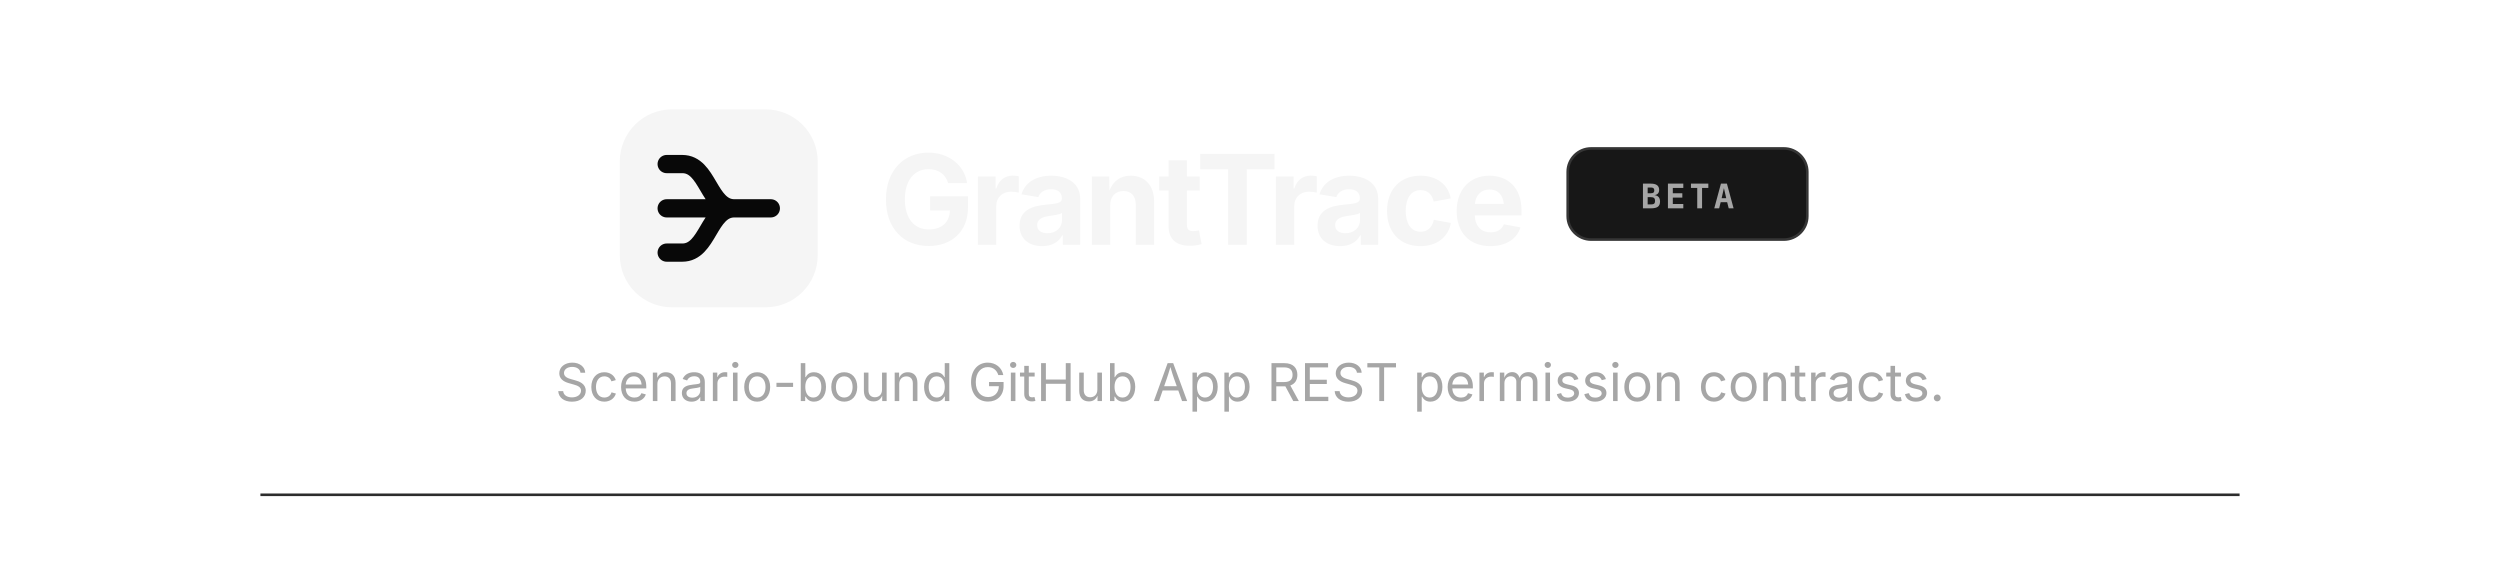
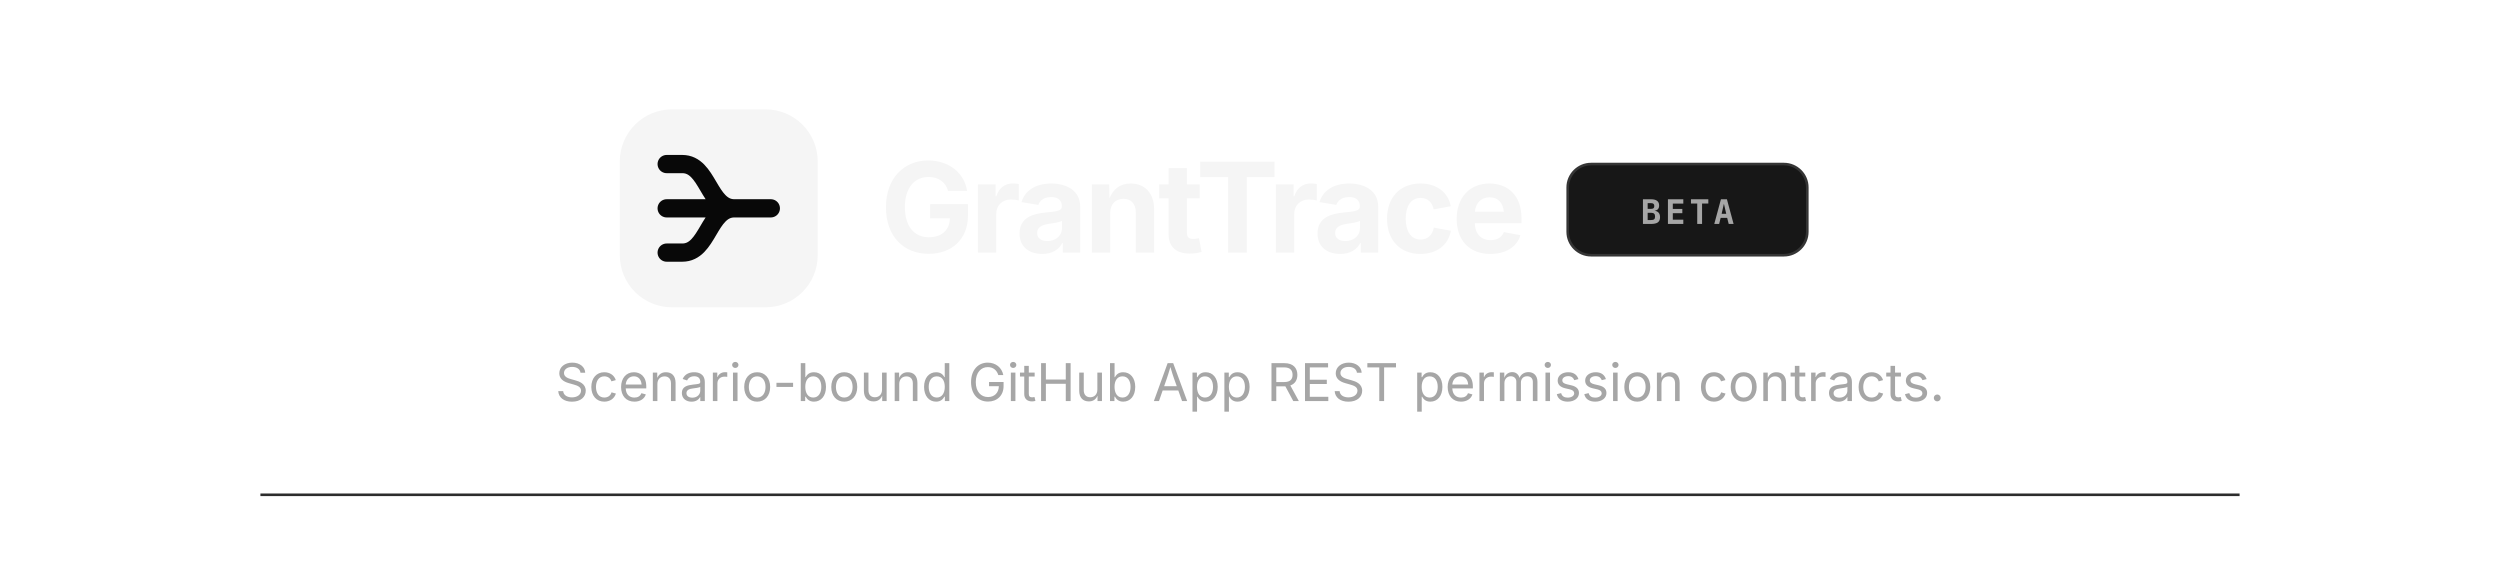
<svg xmlns="http://www.w3.org/2000/svg" viewBox="0 0 960 224" role="img" aria-labelledby="title description">
  <g transform="translate(238 42)">
    <rect width="76" height="76" rx="20" fill="#f5f5f5" />
    <path d="M18 21h6c10 0 10 17 20 17h14M18 38h40M18 55h6c10 0 10-17 20-17" fill="none" stroke="#080808" stroke-linecap="round" stroke-linejoin="round" stroke-width="7" />
  </g>
-   <text x="338" y="94" fill="#f5f5f5" font-family="-apple-system, BlinkMacSystemFont, 'Segoe UI', sans-serif" font-size="48" font-weight="700" letter-spacing="-1.5">GrantTrace</text>
-   <g transform="translate(602 57)">
+   <text x="338" y="97" fill="#f5f5f5" font-family="-apple-system, BlinkMacSystemFont, 'Segoe UI', sans-serif" font-size="48" font-weight="700" letter-spacing="-1.5">GrantTrace</text>
+   <g transform="translate(602 63)">
    <rect width="92" height="35" rx="9" fill="#171717" stroke="#353535" />
    <text x="46" y="23" fill="#a6a6a6" font-family="ui-monospace, SFMono-Regular, Menlo, Consolas, monospace" font-size="13" font-weight="600" letter-spacing="1.5" text-anchor="middle">BETA</text>
  </g>
  <text x="480" y="154" fill="#a6a6a6" font-family="-apple-system, BlinkMacSystemFont, 'Segoe UI', sans-serif" font-size="20" text-anchor="middle">Scenario-bound GitHub App REST permission contracts.</text>
  <path d="M100 190H860" stroke="#2d2d2d" />
</svg>
